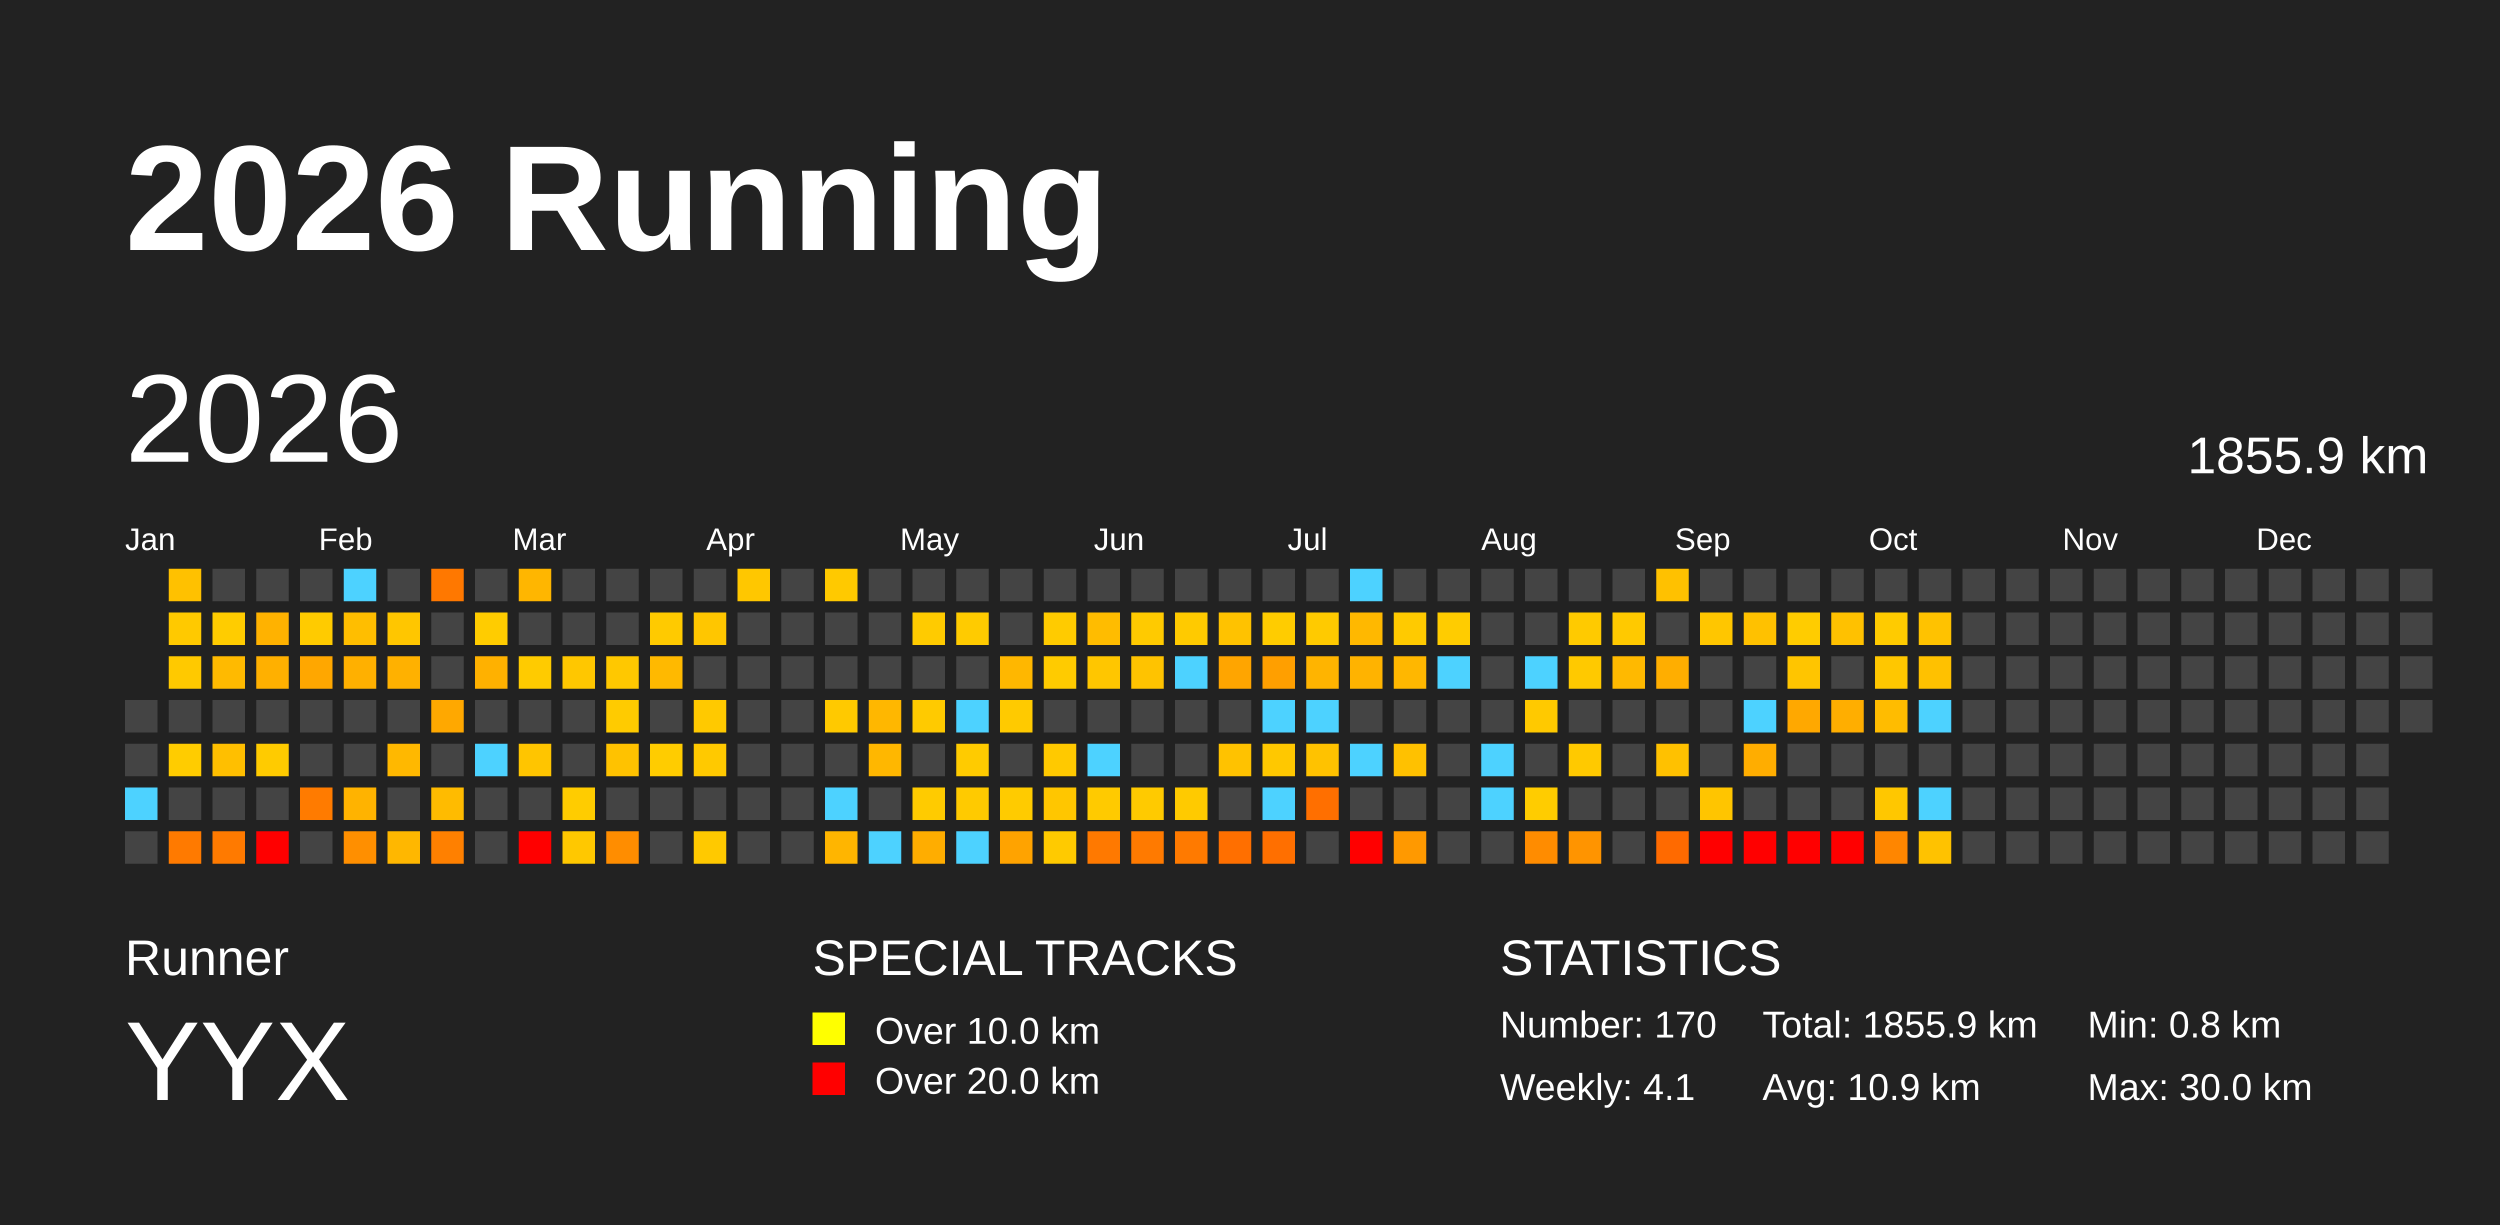
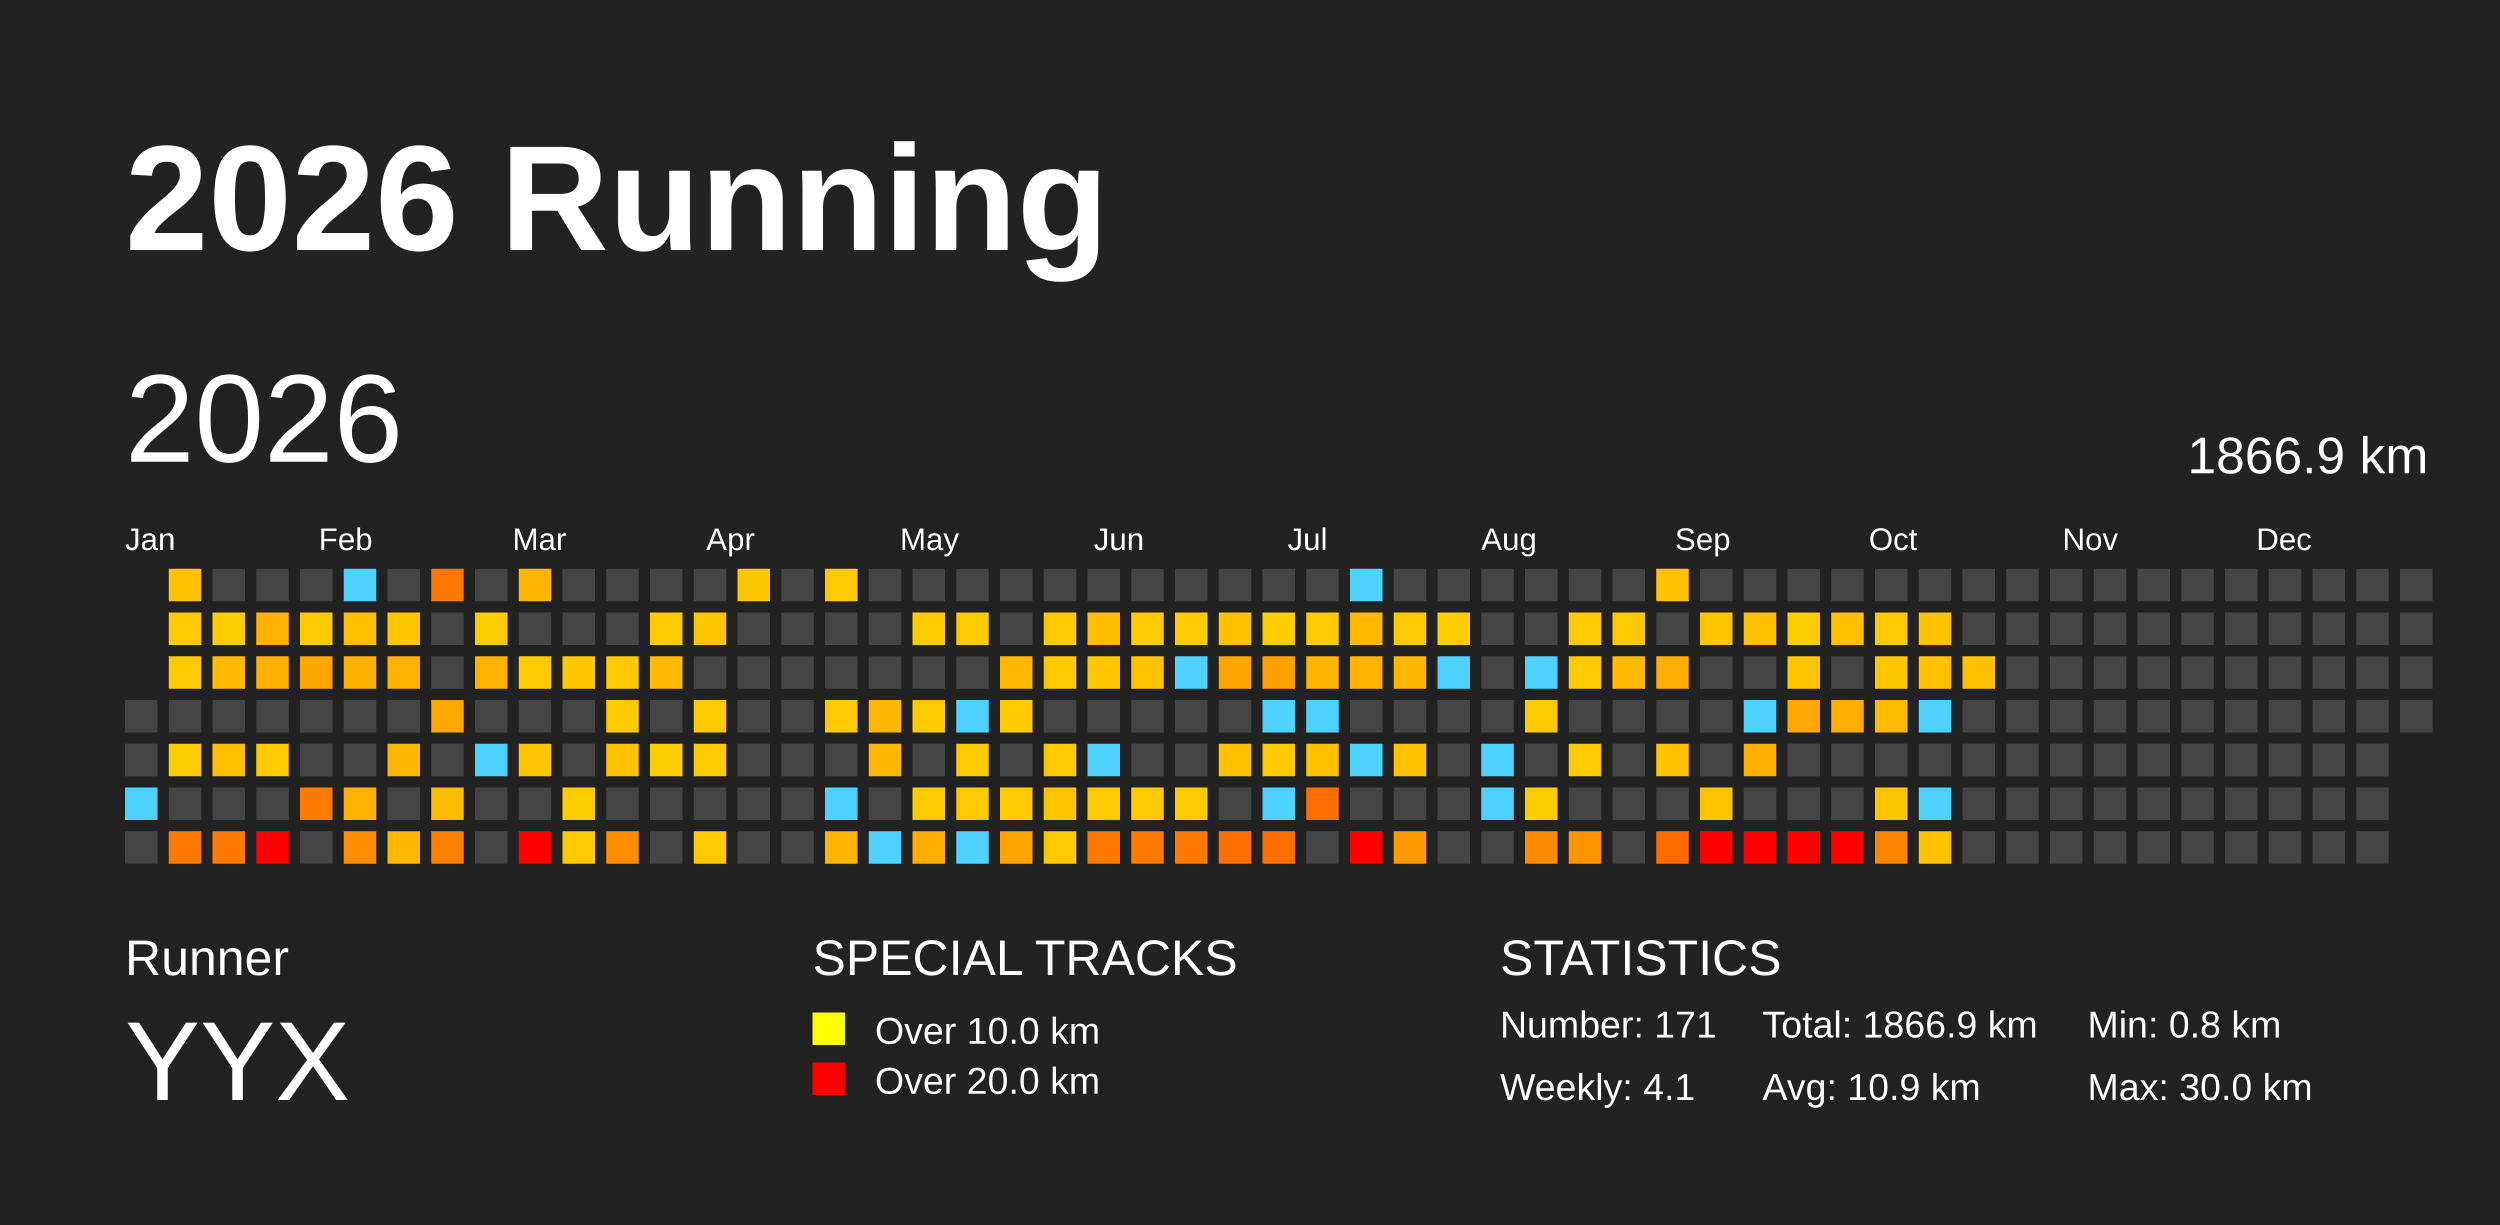
<svg xmlns="http://www.w3.org/2000/svg" baseProfile="full" height="98mm" version="1.1" viewBox="0,0,200,98" width="200mm">
  <defs />
  <rect fill="#222222" height="98" width="200" x="0" y="0" />
  <text fill="#FFFFFF" style="font-size:12px; font-family:Arial; font-weight:bold;" x="10" y="20">2026 Running</text>
  <text fill="#FFFFFF" style="font-size:4px; font-family:Arial" x="10" y="78">Runner</text>
  <text fill="#FFFFFF" style="font-size:9px; font-family:Arial" x="10" y="88">YYX</text>
  <text fill="#FFFFFF" style="font-size:4px; font-family:Arial" x="65" y="78">SPECIAL TRACKS</text>
  <rect fill="yellow" height="2.6" width="2.6" x="65" y="81" />
  <text fill="#FFFFFF" style="font-size:3px; font-family:Arial" x="70" y="83.5">Over 10.0 km</text>
  <rect fill="red" height="2.6" width="2.6" x="65" y="85" />
  <text fill="#FFFFFF" style="font-size:3px; font-family:Arial" x="70" y="87.5">Over 20.0 km</text>
  <text fill="#FFFFFF" style="font-size:4px; font-family:Arial" x="120" y="78">STATISTICS</text>
-   <text fill="#FFFFFF" style="font-size:3px; font-family:Arial" x="120" y="83">Number: 170</text>
+   <text fill="#FFFFFF" style="font-size:3px; font-family:Arial" x="120" y="83">Number: 171</text>
  <text fill="#FFFFFF" style="font-size:3px; font-family:Arial" x="120" y="88">Weekly: 4.1</text>
-   <text fill="#FFFFFF" style="font-size:3px; font-family:Arial" x="141" y="83">Total: 1855.9 km</text>
+   <text fill="#FFFFFF" style="font-size:3px; font-family:Arial" x="141" y="83">Total: 1866.9 km</text>
  <text fill="#FFFFFF" style="font-size:3px; font-family:Arial" x="141" y="88">Avg: 10.9 km</text>
  <text fill="#FFFFFF" style="font-size:3px; font-family:Arial" x="167" y="83">Min: 0.8 km</text>
  <text fill="#FFFFFF" style="font-size:3px; font-family:Arial" x="167" y="88">Max: 30.0 km</text>
  <text dominant-baseline="hanging" fill="#FFFFFF" style="font-size:10.0px; font-family:Arial;" x="10" y="30">2026</text>
-   <text dominant-baseline="hanging" fill="#FFFFFF" style="font-size:4.125px; font-family:Arial;" x="175" y="35">1855.9 km</text>
+   <text dominant-baseline="hanging" fill="#FFFFFF" style="font-size:4.125px; font-family:Arial;" x="175" y="35">1866.9 km</text>
  <text fill="#FFFFFF" style="font-size:2.5px; font-family:Arial" x="10.0" y="44">Jan</text>
  <text fill="#FFFFFF" style="font-size:2.5px; font-family:Arial" x="25.5" y="44">Feb</text>
  <text fill="#FFFFFF" style="font-size:2.5px; font-family:Arial" x="41.0" y="44">Mar</text>
  <text fill="#FFFFFF" style="font-size:2.5px; font-family:Arial" x="56.5" y="44">Apr</text>
  <text fill="#FFFFFF" style="font-size:2.5px; font-family:Arial" x="72.0" y="44">May</text>
  <text fill="#FFFFFF" style="font-size:2.5px; font-family:Arial" x="87.5" y="44">Jun</text>
  <text fill="#FFFFFF" style="font-size:2.5px; font-family:Arial" x="103.0" y="44">Jul</text>
  <text fill="#FFFFFF" style="font-size:2.5px; font-family:Arial" x="118.5" y="44">Aug</text>
  <text fill="#FFFFFF" style="font-size:2.5px; font-family:Arial" x="134.0" y="44">Sep</text>
  <text fill="#FFFFFF" style="font-size:2.5px; font-family:Arial" x="149.5" y="44">Oct</text>
  <text fill="#FFFFFF" style="font-size:2.5px; font-family:Arial" x="165.0" y="44">Nov</text>
  <text fill="#FFFFFF" style="font-size:2.5px; font-family:Arial" x="180.5" y="44">Dec</text>
  <rect fill="#444444" height="2.6" width="2.6" x="10.0" y="56.0" />
  <rect fill="#444444" height="2.6" width="2.6" x="10.0" y="59.5" />
  <rect fill="#4dd2ff" height="2.6" width="2.6" x="10.0" y="63.0" />
  <rect fill="#444444" height="2.6" width="2.6" x="10.0" y="66.5" />
  <rect fill="#ffc100" height="2.6" width="2.6" x="13.5" y="45.5" />
  <rect fill="#ffc900" height="2.6" width="2.6" x="13.5" y="49.0" />
  <rect fill="#ffc900" height="2.6" width="2.6" x="13.5" y="52.5" />
  <rect fill="#444444" height="2.6" width="2.6" x="13.5" y="56.0" />
  <rect fill="#ffcc00" height="2.6" width="2.6" x="13.5" y="59.5" />
  <rect fill="#444444" height="2.6" width="2.6" x="13.5" y="63.0" />
  <rect fill="#ff7a00" height="2.6" width="2.6" x="13.5" y="66.5" />
  <rect fill="#444444" height="2.6" width="2.6" x="17.0" y="45.5" />
  <rect fill="#ffcc00" height="2.6" width="2.6" x="17.0" y="49.0" />
  <rect fill="#ffba00" height="2.6" width="2.6" x="17.0" y="52.5" />
  <rect fill="#444444" height="2.6" width="2.6" x="17.0" y="56.0" />
  <rect fill="#ffbf00" height="2.6" width="2.6" x="17.0" y="59.5" />
  <rect fill="#444444" height="2.6" width="2.6" x="17.0" y="63.0" />
  <rect fill="#ff7a00" height="2.6" width="2.6" x="17.0" y="66.5" />
  <rect fill="#444444" height="2.6" width="2.6" x="20.5" y="45.5" />
  <rect fill="#ffb200" height="2.6" width="2.6" x="20.5" y="49.0" />
  <rect fill="#ffb000" height="2.6" width="2.6" x="20.5" y="52.5" />
  <rect fill="#444444" height="2.6" width="2.6" x="20.5" y="56.0" />
  <rect fill="#ffcb00" height="2.6" width="2.6" x="20.5" y="59.5" />
  <rect fill="#444444" height="2.6" width="2.6" x="20.5" y="63.0" />
  <rect fill="red" height="2.6" width="2.6" x="20.5" y="66.5" />
  <rect fill="#444444" height="2.6" width="2.6" x="24.0" y="45.5" />
  <rect fill="#ffcb00" height="2.6" width="2.6" x="24.0" y="49.0" />
  <rect fill="#ffa700" height="2.6" width="2.6" x="24.0" y="52.5" />
  <rect fill="#444444" height="2.6" width="2.6" x="24.0" y="56.0" />
  <rect fill="#444444" height="2.6" width="2.6" x="24.0" y="59.5" />
  <rect fill="#ff7b00" height="2.6" width="2.6" x="24.0" y="63.0" />
  <rect fill="#444444" height="2.6" width="2.6" x="24.0" y="66.5" />
  <rect fill="#4dd2ff" height="2.6" width="2.6" x="27.5" y="45.5" />
  <rect fill="#ffbe00" height="2.6" width="2.6" x="27.5" y="49.0" />
  <rect fill="#ffb000" height="2.6" width="2.6" x="27.5" y="52.5" />
  <rect fill="#444444" height="2.6" width="2.6" x="27.5" y="56.0" />
  <rect fill="#444444" height="2.6" width="2.6" x="27.5" y="59.5" />
  <rect fill="#ffb300" height="2.6" width="2.6" x="27.5" y="63.0" />
  <rect fill="#ff8f00" height="2.6" width="2.6" x="27.5" y="66.5" />
  <rect fill="#444444" height="2.6" width="2.6" x="31.0" y="45.5" />
  <rect fill="#ffc600" height="2.6" width="2.6" x="31.0" y="49.0" />
  <rect fill="#ffb100" height="2.6" width="2.6" x="31.0" y="52.5" />
  <rect fill="#444444" height="2.6" width="2.6" x="31.0" y="56.0" />
  <rect fill="#ffb800" height="2.6" width="2.6" x="31.0" y="59.5" />
  <rect fill="#444444" height="2.6" width="2.6" x="31.0" y="63.0" />
  <rect fill="#ffb700" height="2.6" width="2.6" x="31.0" y="66.5" />
  <rect fill="#ff7800" height="2.6" width="2.6" x="34.5" y="45.5" />
  <rect fill="#444444" height="2.6" width="2.6" x="34.5" y="49.0" />
  <rect fill="#444444" height="2.6" width="2.6" x="34.5" y="52.5" />
  <rect fill="#ffa800" height="2.6" width="2.6" x="34.5" y="56.0" />
  <rect fill="#444444" height="2.6" width="2.6" x="34.5" y="59.5" />
  <rect fill="#ffbb00" height="2.6" width="2.6" x="34.5" y="63.0" />
  <rect fill="#ff8000" height="2.6" width="2.6" x="34.5" y="66.5" />
  <rect fill="#444444" height="2.6" width="2.6" x="38.0" y="45.5" />
  <rect fill="#ffcc00" height="2.6" width="2.6" x="38.0" y="49.0" />
  <rect fill="#ffb100" height="2.6" width="2.6" x="38.0" y="52.5" />
  <rect fill="#444444" height="2.6" width="2.6" x="38.0" y="56.0" />
  <rect fill="#4dd2ff" height="2.6" width="2.6" x="38.0" y="59.5" />
  <rect fill="#444444" height="2.6" width="2.6" x="38.0" y="63.0" />
  <rect fill="#444444" height="2.6" width="2.6" x="38.0" y="66.5" />
  <rect fill="#ffb600" height="2.6" width="2.6" x="41.5" y="45.5" />
  <rect fill="#444444" height="2.6" width="2.6" x="41.5" y="49.0" />
  <rect fill="#ffcb00" height="2.6" width="2.6" x="41.5" y="52.5" />
  <rect fill="#444444" height="2.6" width="2.6" x="41.5" y="56.0" />
  <rect fill="#ffc500" height="2.6" width="2.6" x="41.5" y="59.5" />
  <rect fill="#444444" height="2.6" width="2.6" x="41.5" y="63.0" />
  <rect fill="red" height="2.6" width="2.6" x="41.5" y="66.5" />
  <rect fill="#444444" height="2.6" width="2.6" x="45.0" y="45.5" />
  <rect fill="#444444" height="2.6" width="2.6" x="45.0" y="49.0" />
  <rect fill="#ffc700" height="2.6" width="2.6" x="45.0" y="52.5" />
  <rect fill="#444444" height="2.6" width="2.6" x="45.0" y="56.0" />
  <rect fill="#444444" height="2.6" width="2.6" x="45.0" y="59.5" />
  <rect fill="#ffcc00" height="2.6" width="2.6" x="45.0" y="63.0" />
  <rect fill="#ffc800" height="2.6" width="2.6" x="45.0" y="66.5" />
  <rect fill="#444444" height="2.6" width="2.6" x="48.5" y="45.5" />
  <rect fill="#444444" height="2.6" width="2.6" x="48.5" y="49.0" />
  <rect fill="#ffc800" height="2.6" width="2.6" x="48.5" y="52.5" />
  <rect fill="#ffcb00" height="2.6" width="2.6" x="48.5" y="56.0" />
  <rect fill="#ffc200" height="2.6" width="2.6" x="48.5" y="59.5" />
  <rect fill="#444444" height="2.6" width="2.6" x="48.5" y="63.0" />
  <rect fill="#ff8d00" height="2.6" width="2.6" x="48.5" y="66.5" />
  <rect fill="#444444" height="2.6" width="2.6" x="52.0" y="45.5" />
  <rect fill="#ffca00" height="2.6" width="2.6" x="52.0" y="49.0" />
  <rect fill="#ffb900" height="2.6" width="2.6" x="52.0" y="52.5" />
  <rect fill="#444444" height="2.6" width="2.6" x="52.0" y="56.0" />
  <rect fill="#ffcc00" height="2.6" width="2.6" x="52.0" y="59.5" />
  <rect fill="#444444" height="2.6" width="2.6" x="52.0" y="63.0" />
  <rect fill="#444444" height="2.6" width="2.6" x="52.0" y="66.5" />
  <rect fill="#444444" height="2.6" width="2.6" x="55.5" y="45.5" />
  <rect fill="#ffc600" height="2.6" width="2.6" x="55.5" y="49.0" />
  <rect fill="#444444" height="2.6" width="2.6" x="55.5" y="52.5" />
  <rect fill="#ffc900" height="2.6" width="2.6" x="55.5" y="56.0" />
  <rect fill="#ffc900" height="2.6" width="2.6" x="55.5" y="59.5" />
  <rect fill="#444444" height="2.6" width="2.6" x="55.5" y="63.0" />
  <rect fill="#ffc900" height="2.6" width="2.6" x="55.5" y="66.5" />
  <rect fill="#ffc700" height="2.6" width="2.6" x="59.0" y="45.5" />
  <rect fill="#444444" height="2.6" width="2.6" x="59.0" y="49.0" />
  <rect fill="#444444" height="2.6" width="2.6" x="59.0" y="52.5" />
  <rect fill="#444444" height="2.6" width="2.6" x="59.0" y="56.0" />
  <rect fill="#444444" height="2.6" width="2.6" x="59.0" y="59.5" />
  <rect fill="#444444" height="2.6" width="2.6" x="59.0" y="63.0" />
  <rect fill="#444444" height="2.6" width="2.6" x="59.0" y="66.5" />
  <rect fill="#444444" height="2.6" width="2.6" x="62.5" y="45.5" />
  <rect fill="#444444" height="2.6" width="2.6" x="62.5" y="49.0" />
  <rect fill="#444444" height="2.6" width="2.6" x="62.5" y="52.5" />
  <rect fill="#444444" height="2.6" width="2.6" x="62.5" y="56.0" />
  <rect fill="#444444" height="2.6" width="2.6" x="62.5" y="59.5" />
  <rect fill="#444444" height="2.6" width="2.6" x="62.5" y="63.0" />
  <rect fill="#444444" height="2.6" width="2.6" x="62.5" y="66.5" />
  <rect fill="#ffc900" height="2.6" width="2.6" x="66.0" y="45.5" />
  <rect fill="#444444" height="2.6" width="2.6" x="66.0" y="49.0" />
  <rect fill="#444444" height="2.6" width="2.6" x="66.0" y="52.5" />
  <rect fill="#ffc900" height="2.6" width="2.6" x="66.0" y="56.0" />
  <rect fill="#444444" height="2.6" width="2.6" x="66.0" y="59.5" />
  <rect fill="#4dd2ff" height="2.6" width="2.6" x="66.0" y="63.0" />
  <rect fill="#ffb500" height="2.6" width="2.6" x="66.0" y="66.5" />
  <rect fill="#444444" height="2.6" width="2.6" x="69.5" y="45.5" />
  <rect fill="#444444" height="2.6" width="2.6" x="69.5" y="49.0" />
  <rect fill="#444444" height="2.6" width="2.6" x="69.5" y="52.5" />
  <rect fill="#ffb700" height="2.6" width="2.6" x="69.5" y="56.0" />
  <rect fill="#ffb700" height="2.6" width="2.6" x="69.5" y="59.5" />
  <rect fill="#444444" height="2.6" width="2.6" x="69.5" y="63.0" />
  <rect fill="#4dd2ff" height="2.6" width="2.6" x="69.5" y="66.5" />
  <rect fill="#444444" height="2.6" width="2.6" x="73.0" y="45.5" />
  <rect fill="#ffcb00" height="2.6" width="2.6" x="73.0" y="49.0" />
  <rect fill="#444444" height="2.6" width="2.6" x="73.0" y="52.5" />
  <rect fill="#ffca00" height="2.6" width="2.6" x="73.0" y="56.0" />
  <rect fill="#444444" height="2.6" width="2.6" x="73.0" y="59.5" />
  <rect fill="#ffcb00" height="2.6" width="2.6" x="73.0" y="63.0" />
  <rect fill="#ffad00" height="2.6" width="2.6" x="73.0" y="66.5" />
  <rect fill="#444444" height="2.6" width="2.6" x="76.5" y="45.5" />
  <rect fill="#ffcb00" height="2.6" width="2.6" x="76.5" y="49.0" />
  <rect fill="#444444" height="2.6" width="2.6" x="76.5" y="52.5" />
  <rect fill="#4dd2ff" height="2.6" width="2.6" x="76.5" y="56.0" />
  <rect fill="#ffcb00" height="2.6" width="2.6" x="76.5" y="59.5" />
  <rect fill="#ffca00" height="2.6" width="2.6" x="76.5" y="63.0" />
  <rect fill="#4dd2ff" height="2.6" width="2.6" x="76.5" y="66.5" />
  <rect fill="#444444" height="2.6" width="2.6" x="80.0" y="45.5" />
  <rect fill="#444444" height="2.6" width="2.6" x="80.0" y="49.0" />
  <rect fill="#ffb700" height="2.6" width="2.6" x="80.0" y="52.5" />
  <rect fill="#ffca00" height="2.6" width="2.6" x="80.0" y="56.0" />
  <rect fill="#444444" height="2.6" width="2.6" x="80.0" y="59.5" />
  <rect fill="#ffcb00" height="2.6" width="2.6" x="80.0" y="63.0" />
  <rect fill="#ffa300" height="2.6" width="2.6" x="80.0" y="66.5" />
  <rect fill="#444444" height="2.6" width="2.6" x="83.5" y="45.5" />
  <rect fill="#ffcb00" height="2.6" width="2.6" x="83.5" y="49.0" />
  <rect fill="#ffcb00" height="2.6" width="2.6" x="83.5" y="52.5" />
  <rect fill="#444444" height="2.6" width="2.6" x="83.5" y="56.0" />
  <rect fill="#ffc900" height="2.6" width="2.6" x="83.5" y="59.5" />
  <rect fill="#ffc600" height="2.6" width="2.6" x="83.5" y="63.0" />
  <rect fill="#ffca00" height="2.6" width="2.6" x="83.5" y="66.5" />
  <rect fill="#444444" height="2.6" width="2.6" x="87.0" y="45.5" />
  <rect fill="#ffbc00" height="2.6" width="2.6" x="87.0" y="49.0" />
  <rect fill="#ffc600" height="2.6" width="2.6" x="87.0" y="52.5" />
  <rect fill="#444444" height="2.6" width="2.6" x="87.0" y="56.0" />
  <rect fill="#4dd2ff" height="2.6" width="2.6" x="87.0" y="59.5" />
  <rect fill="#ffca00" height="2.6" width="2.6" x="87.0" y="63.0" />
  <rect fill="#ff7900" height="2.6" width="2.6" x="87.0" y="66.5" />
  <rect fill="#444444" height="2.6" width="2.6" x="90.5" y="45.5" />
  <rect fill="#ffca00" height="2.6" width="2.6" x="90.5" y="49.0" />
  <rect fill="#ffc300" height="2.6" width="2.6" x="90.5" y="52.5" />
  <rect fill="#444444" height="2.6" width="2.6" x="90.5" y="56.0" />
  <rect fill="#444444" height="2.6" width="2.6" x="90.5" y="59.5" />
  <rect fill="#ffca00" height="2.6" width="2.6" x="90.5" y="63.0" />
  <rect fill="#ff7a00" height="2.6" width="2.6" x="90.5" y="66.5" />
  <rect fill="#444444" height="2.6" width="2.6" x="94.0" y="45.5" />
  <rect fill="#ffca00" height="2.6" width="2.6" x="94.0" y="49.0" />
  <rect fill="#4dd2ff" height="2.6" width="2.6" x="94.0" y="52.5" />
  <rect fill="#444444" height="2.6" width="2.6" x="94.0" y="56.0" />
  <rect fill="#444444" height="2.6" width="2.6" x="94.0" y="59.5" />
  <rect fill="#ffca00" height="2.6" width="2.6" x="94.0" y="63.0" />
  <rect fill="#ff7a00" height="2.6" width="2.6" x="94.0" y="66.5" />
  <rect fill="#444444" height="2.6" width="2.6" x="97.5" y="45.5" />
  <rect fill="#ffc200" height="2.6" width="2.6" x="97.5" y="49.0" />
  <rect fill="#ffa500" height="2.6" width="2.6" x="97.5" y="52.5" />
  <rect fill="#444444" height="2.6" width="2.6" x="97.5" y="56.0" />
  <rect fill="#ffc200" height="2.6" width="2.6" x="97.5" y="59.5" />
  <rect fill="#444444" height="2.6" width="2.6" x="97.5" y="63.0" />
  <rect fill="#ff6f00" height="2.6" width="2.6" x="97.5" y="66.5" />
  <rect fill="#444444" height="2.6" width="2.6" x="101.0" y="45.5" />
  <rect fill="#ffcc00" height="2.6" width="2.6" x="101.0" y="49.0" />
  <rect fill="#ff9f00" height="2.6" width="2.6" x="101.0" y="52.5" />
  <rect fill="#4dd2ff" height="2.6" width="2.6" x="101.0" y="56.0" />
  <rect fill="#ffc800" height="2.6" width="2.6" x="101.0" y="59.5" />
  <rect fill="#4dd2ff" height="2.6" width="2.6" x="101.0" y="63.0" />
  <rect fill="#ff6f00" height="2.6" width="2.6" x="101.0" y="66.5" />
  <rect fill="#444444" height="2.6" width="2.6" x="104.5" y="45.5" />
  <rect fill="#ffca00" height="2.6" width="2.6" x="104.5" y="49.0" />
  <rect fill="#ffb400" height="2.6" width="2.6" x="104.5" y="52.5" />
  <rect fill="#4dd2ff" height="2.6" width="2.6" x="104.5" y="56.0" />
  <rect fill="#ffc200" height="2.6" width="2.6" x="104.5" y="59.5" />
  <rect fill="#ff6f00" height="2.6" width="2.6" x="104.5" y="63.0" />
  <rect fill="#444444" height="2.6" width="2.6" x="104.5" y="66.5" />
  <rect fill="#4dd2ff" height="2.6" width="2.6" x="108.0" y="45.5" />
  <rect fill="#ffb800" height="2.6" width="2.6" x="108.0" y="49.0" />
  <rect fill="#ffb300" height="2.6" width="2.6" x="108.0" y="52.5" />
  <rect fill="#444444" height="2.6" width="2.6" x="108.0" y="56.0" />
  <rect fill="#4dd2ff" height="2.6" width="2.6" x="108.0" y="59.5" />
  <rect fill="#444444" height="2.6" width="2.6" x="108.0" y="63.0" />
  <rect fill="red" height="2.6" width="2.6" x="108.0" y="66.5" />
  <rect fill="#444444" height="2.6" width="2.6" x="111.5" y="45.5" />
  <rect fill="#ffca00" height="2.6" width="2.6" x="111.5" y="49.0" />
  <rect fill="#ffb700" height="2.6" width="2.6" x="111.5" y="52.5" />
  <rect fill="#444444" height="2.6" width="2.6" x="111.5" y="56.0" />
  <rect fill="#ffc100" height="2.6" width="2.6" x="111.5" y="59.5" />
  <rect fill="#444444" height="2.6" width="2.6" x="111.5" y="63.0" />
  <rect fill="#ff9900" height="2.6" width="2.6" x="111.5" y="66.5" />
  <rect fill="#444444" height="2.6" width="2.6" x="115.0" y="45.5" />
  <rect fill="#ffcc00" height="2.6" width="2.6" x="115.0" y="49.0" />
  <rect fill="#4dd2ff" height="2.6" width="2.6" x="115.0" y="52.5" />
  <rect fill="#444444" height="2.6" width="2.6" x="115.0" y="56.0" />
  <rect fill="#444444" height="2.6" width="2.6" x="115.0" y="59.5" />
  <rect fill="#444444" height="2.6" width="2.6" x="115.0" y="63.0" />
  <rect fill="#444444" height="2.6" width="2.6" x="115.0" y="66.5" />
  <rect fill="#444444" height="2.6" width="2.6" x="118.5" y="45.5" />
  <rect fill="#444444" height="2.6" width="2.6" x="118.5" y="49.0" />
  <rect fill="#444444" height="2.6" width="2.6" x="118.5" y="52.5" />
  <rect fill="#444444" height="2.6" width="2.6" x="118.5" y="56.0" />
  <rect fill="#4dd2ff" height="2.6" width="2.6" x="118.5" y="59.5" />
  <rect fill="#4dd2ff" height="2.6" width="2.6" x="118.5" y="63.0" />
  <rect fill="#444444" height="2.6" width="2.6" x="118.5" y="66.5" />
  <rect fill="#444444" height="2.6" width="2.6" x="122.0" y="45.5" />
  <rect fill="#444444" height="2.6" width="2.6" x="122.0" y="49.0" />
  <rect fill="#4dd2ff" height="2.6" width="2.6" x="122.0" y="52.5" />
  <rect fill="#ffc900" height="2.6" width="2.6" x="122.0" y="56.0" />
  <rect fill="#444444" height="2.6" width="2.6" x="122.0" y="59.5" />
  <rect fill="#ffcc00" height="2.6" width="2.6" x="122.0" y="63.0" />
  <rect fill="#ff8c00" height="2.6" width="2.6" x="122.0" y="66.5" />
  <rect fill="#444444" height="2.6" width="2.6" x="125.5" y="45.5" />
  <rect fill="#ffca00" height="2.6" width="2.6" x="125.5" y="49.0" />
  <rect fill="#ffc900" height="2.6" width="2.6" x="125.5" y="52.5" />
  <rect fill="#444444" height="2.6" width="2.6" x="125.5" y="56.0" />
  <rect fill="#ffc900" height="2.6" width="2.6" x="125.5" y="59.5" />
  <rect fill="#444444" height="2.6" width="2.6" x="125.5" y="63.0" />
  <rect fill="#ff9400" height="2.6" width="2.6" x="125.5" y="66.5" />
  <rect fill="#444444" height="2.6" width="2.6" x="129.0" y="45.5" />
  <rect fill="#ffc900" height="2.6" width="2.6" x="129.0" y="49.0" />
  <rect fill="#ffb900" height="2.6" width="2.6" x="129.0" y="52.5" />
  <rect fill="#444444" height="2.6" width="2.6" x="129.0" y="56.0" />
  <rect fill="#444444" height="2.6" width="2.6" x="129.0" y="59.5" />
  <rect fill="#444444" height="2.6" width="2.6" x="129.0" y="63.0" />
  <rect fill="#444444" height="2.6" width="2.6" x="129.0" y="66.5" />
  <rect fill="#ffc100" height="2.6" width="2.6" x="132.5" y="45.5" />
  <rect fill="#444444" height="2.6" width="2.6" x="132.5" y="49.0" />
  <rect fill="#ffae00" height="2.6" width="2.6" x="132.5" y="52.5" />
  <rect fill="#444444" height="2.6" width="2.6" x="132.5" y="56.0" />
  <rect fill="#ffc100" height="2.6" width="2.6" x="132.5" y="59.5" />
  <rect fill="#444444" height="2.6" width="2.6" x="132.5" y="63.0" />
  <rect fill="#ff6a00" height="2.6" width="2.6" x="132.5" y="66.5" />
  <rect fill="#444444" height="2.6" width="2.6" x="136.0" y="45.5" />
  <rect fill="#ffc600" height="2.6" width="2.6" x="136.0" y="49.0" />
  <rect fill="#444444" height="2.6" width="2.6" x="136.0" y="52.5" />
  <rect fill="#444444" height="2.6" width="2.6" x="136.0" y="56.0" />
  <rect fill="#444444" height="2.6" width="2.6" x="136.0" y="59.5" />
  <rect fill="#ffc500" height="2.6" width="2.6" x="136.0" y="63.0" />
  <rect fill="red" height="2.6" width="2.6" x="136.0" y="66.5" />
  <rect fill="#444444" height="2.6" width="2.6" x="139.5" y="45.5" />
  <rect fill="#ffc100" height="2.6" width="2.6" x="139.5" y="49.0" />
  <rect fill="#444444" height="2.6" width="2.6" x="139.5" y="52.5" />
  <rect fill="#4dd2ff" height="2.6" width="2.6" x="139.5" y="56.0" />
  <rect fill="#ffad00" height="2.6" width="2.6" x="139.5" y="59.5" />
  <rect fill="#444444" height="2.6" width="2.6" x="139.5" y="63.0" />
  <rect fill="red" height="2.6" width="2.6" x="139.5" y="66.5" />
  <rect fill="#444444" height="2.6" width="2.6" x="143.0" y="45.5" />
  <rect fill="#ffcc00" height="2.6" width="2.6" x="143.0" y="49.0" />
  <rect fill="#ffc500" height="2.6" width="2.6" x="143.0" y="52.5" />
  <rect fill="#ffa800" height="2.6" width="2.6" x="143.0" y="56.0" />
  <rect fill="#444444" height="2.6" width="2.6" x="143.0" y="59.5" />
  <rect fill="#444444" height="2.6" width="2.6" x="143.0" y="63.0" />
  <rect fill="red" height="2.6" width="2.6" x="143.0" y="66.5" />
  <rect fill="#444444" height="2.6" width="2.6" x="146.5" y="45.5" />
  <rect fill="#ffc100" height="2.6" width="2.6" x="146.5" y="49.0" />
  <rect fill="#444444" height="2.6" width="2.6" x="146.5" y="52.5" />
  <rect fill="#ffae00" height="2.6" width="2.6" x="146.5" y="56.0" />
  <rect fill="#444444" height="2.6" width="2.6" x="146.5" y="59.5" />
  <rect fill="#444444" height="2.6" width="2.6" x="146.5" y="63.0" />
  <rect fill="red" height="2.6" width="2.6" x="146.5" y="66.5" />
  <rect fill="#444444" height="2.6" width="2.6" x="150.0" y="45.5" />
  <rect fill="#ffcb00" height="2.6" width="2.6" x="150.0" y="49.0" />
  <rect fill="#ffc700" height="2.6" width="2.6" x="150.0" y="52.5" />
  <rect fill="#ffbc00" height="2.6" width="2.6" x="150.0" y="56.0" />
  <rect fill="#444444" height="2.6" width="2.6" x="150.0" y="59.5" />
  <rect fill="#ffc700" height="2.6" width="2.6" x="150.0" y="63.0" />
  <rect fill="#ff8600" height="2.6" width="2.6" x="150.0" y="66.5" />
  <rect fill="#444444" height="2.6" width="2.6" x="153.5" y="45.5" />
  <rect fill="#ffc200" height="2.6" width="2.6" x="153.5" y="49.0" />
  <rect fill="#ffc100" height="2.6" width="2.6" x="153.5" y="52.5" />
  <rect fill="#4dd2ff" height="2.6" width="2.6" x="153.5" y="56.0" />
  <rect fill="#444444" height="2.6" width="2.6" x="153.5" y="59.5" />
  <rect fill="#4dd2ff" height="2.6" width="2.6" x="153.5" y="63.0" />
  <rect fill="#ffc200" height="2.6" width="2.6" x="153.5" y="66.5" />
  <rect fill="#444444" height="2.6" width="2.6" x="157.0" y="45.5" />
  <rect fill="#444444" height="2.6" width="2.6" x="157.0" y="49.0" />
-   <rect fill="#444444" height="2.6" width="2.6" x="157.0" y="52.5" />
+   <rect fill="#ffc200" height="2.6" width="2.6" x="157.0" y="52.5" />
  <rect fill="#444444" height="2.6" width="2.6" x="157.0" y="56.0" />
  <rect fill="#444444" height="2.6" width="2.6" x="157.0" y="59.5" />
  <rect fill="#444444" height="2.6" width="2.6" x="157.0" y="63.0" />
  <rect fill="#444444" height="2.6" width="2.6" x="157.0" y="66.5" />
  <rect fill="#444444" height="2.6" width="2.6" x="160.5" y="45.5" />
  <rect fill="#444444" height="2.6" width="2.6" x="160.5" y="49.0" />
  <rect fill="#444444" height="2.6" width="2.6" x="160.5" y="52.5" />
  <rect fill="#444444" height="2.6" width="2.6" x="160.5" y="56.0" />
  <rect fill="#444444" height="2.6" width="2.6" x="160.5" y="59.5" />
  <rect fill="#444444" height="2.6" width="2.6" x="160.5" y="63.0" />
  <rect fill="#444444" height="2.6" width="2.6" x="160.5" y="66.5" />
  <rect fill="#444444" height="2.6" width="2.6" x="164.0" y="45.5" />
  <rect fill="#444444" height="2.6" width="2.6" x="164.0" y="49.0" />
  <rect fill="#444444" height="2.6" width="2.6" x="164.0" y="52.5" />
  <rect fill="#444444" height="2.6" width="2.6" x="164.0" y="56.0" />
  <rect fill="#444444" height="2.6" width="2.6" x="164.0" y="59.5" />
  <rect fill="#444444" height="2.6" width="2.6" x="164.0" y="63.0" />
  <rect fill="#444444" height="2.6" width="2.6" x="164.0" y="66.5" />
  <rect fill="#444444" height="2.6" width="2.6" x="167.5" y="45.5" />
  <rect fill="#444444" height="2.6" width="2.6" x="167.5" y="49.0" />
  <rect fill="#444444" height="2.6" width="2.6" x="167.5" y="52.5" />
  <rect fill="#444444" height="2.6" width="2.6" x="167.5" y="56.0" />
  <rect fill="#444444" height="2.6" width="2.6" x="167.5" y="59.5" />
  <rect fill="#444444" height="2.6" width="2.6" x="167.5" y="63.0" />
  <rect fill="#444444" height="2.6" width="2.6" x="167.5" y="66.5" />
  <rect fill="#444444" height="2.6" width="2.6" x="171.0" y="45.5" />
  <rect fill="#444444" height="2.6" width="2.6" x="171.0" y="49.0" />
  <rect fill="#444444" height="2.6" width="2.6" x="171.0" y="52.5" />
  <rect fill="#444444" height="2.6" width="2.6" x="171.0" y="56.0" />
  <rect fill="#444444" height="2.6" width="2.6" x="171.0" y="59.5" />
  <rect fill="#444444" height="2.6" width="2.6" x="171.0" y="63.0" />
  <rect fill="#444444" height="2.6" width="2.6" x="171.0" y="66.5" />
  <rect fill="#444444" height="2.6" width="2.6" x="174.5" y="45.5" />
  <rect fill="#444444" height="2.6" width="2.6" x="174.5" y="49.0" />
  <rect fill="#444444" height="2.6" width="2.6" x="174.5" y="52.5" />
  <rect fill="#444444" height="2.6" width="2.6" x="174.5" y="56.0" />
  <rect fill="#444444" height="2.6" width="2.6" x="174.5" y="59.5" />
  <rect fill="#444444" height="2.6" width="2.6" x="174.5" y="63.0" />
  <rect fill="#444444" height="2.6" width="2.6" x="174.5" y="66.5" />
  <rect fill="#444444" height="2.6" width="2.6" x="178.0" y="45.5" />
  <rect fill="#444444" height="2.6" width="2.6" x="178.0" y="49.0" />
  <rect fill="#444444" height="2.6" width="2.6" x="178.0" y="52.5" />
  <rect fill="#444444" height="2.6" width="2.6" x="178.0" y="56.0" />
  <rect fill="#444444" height="2.6" width="2.6" x="178.0" y="59.5" />
  <rect fill="#444444" height="2.6" width="2.6" x="178.0" y="63.0" />
  <rect fill="#444444" height="2.6" width="2.6" x="178.0" y="66.5" />
  <rect fill="#444444" height="2.6" width="2.6" x="181.5" y="45.5" />
  <rect fill="#444444" height="2.6" width="2.6" x="181.5" y="49.0" />
  <rect fill="#444444" height="2.6" width="2.6" x="181.5" y="52.5" />
  <rect fill="#444444" height="2.6" width="2.6" x="181.5" y="56.0" />
  <rect fill="#444444" height="2.6" width="2.6" x="181.5" y="59.5" />
  <rect fill="#444444" height="2.6" width="2.6" x="181.5" y="63.0" />
  <rect fill="#444444" height="2.6" width="2.6" x="181.5" y="66.5" />
  <rect fill="#444444" height="2.6" width="2.6" x="185.0" y="45.5" />
  <rect fill="#444444" height="2.6" width="2.6" x="185.0" y="49.0" />
  <rect fill="#444444" height="2.6" width="2.6" x="185.0" y="52.5" />
  <rect fill="#444444" height="2.6" width="2.6" x="185.0" y="56.0" />
  <rect fill="#444444" height="2.6" width="2.6" x="185.0" y="59.5" />
  <rect fill="#444444" height="2.6" width="2.6" x="185.0" y="63.0" />
  <rect fill="#444444" height="2.6" width="2.6" x="185.0" y="66.5" />
  <rect fill="#444444" height="2.6" width="2.6" x="188.5" y="45.5" />
  <rect fill="#444444" height="2.6" width="2.6" x="188.5" y="49.0" />
  <rect fill="#444444" height="2.6" width="2.6" x="188.5" y="52.5" />
  <rect fill="#444444" height="2.6" width="2.6" x="188.5" y="56.0" />
  <rect fill="#444444" height="2.6" width="2.6" x="188.5" y="59.5" />
  <rect fill="#444444" height="2.6" width="2.6" x="188.5" y="63.0" />
  <rect fill="#444444" height="2.6" width="2.6" x="188.5" y="66.5" />
  <rect fill="#444444" height="2.6" width="2.6" x="192.0" y="45.5" />
  <rect fill="#444444" height="2.6" width="2.6" x="192.0" y="49.0" />
  <rect fill="#444444" height="2.6" width="2.6" x="192.0" y="52.5" />
  <rect fill="#444444" height="2.6" width="2.6" x="192.0" y="56.0" />
</svg>
